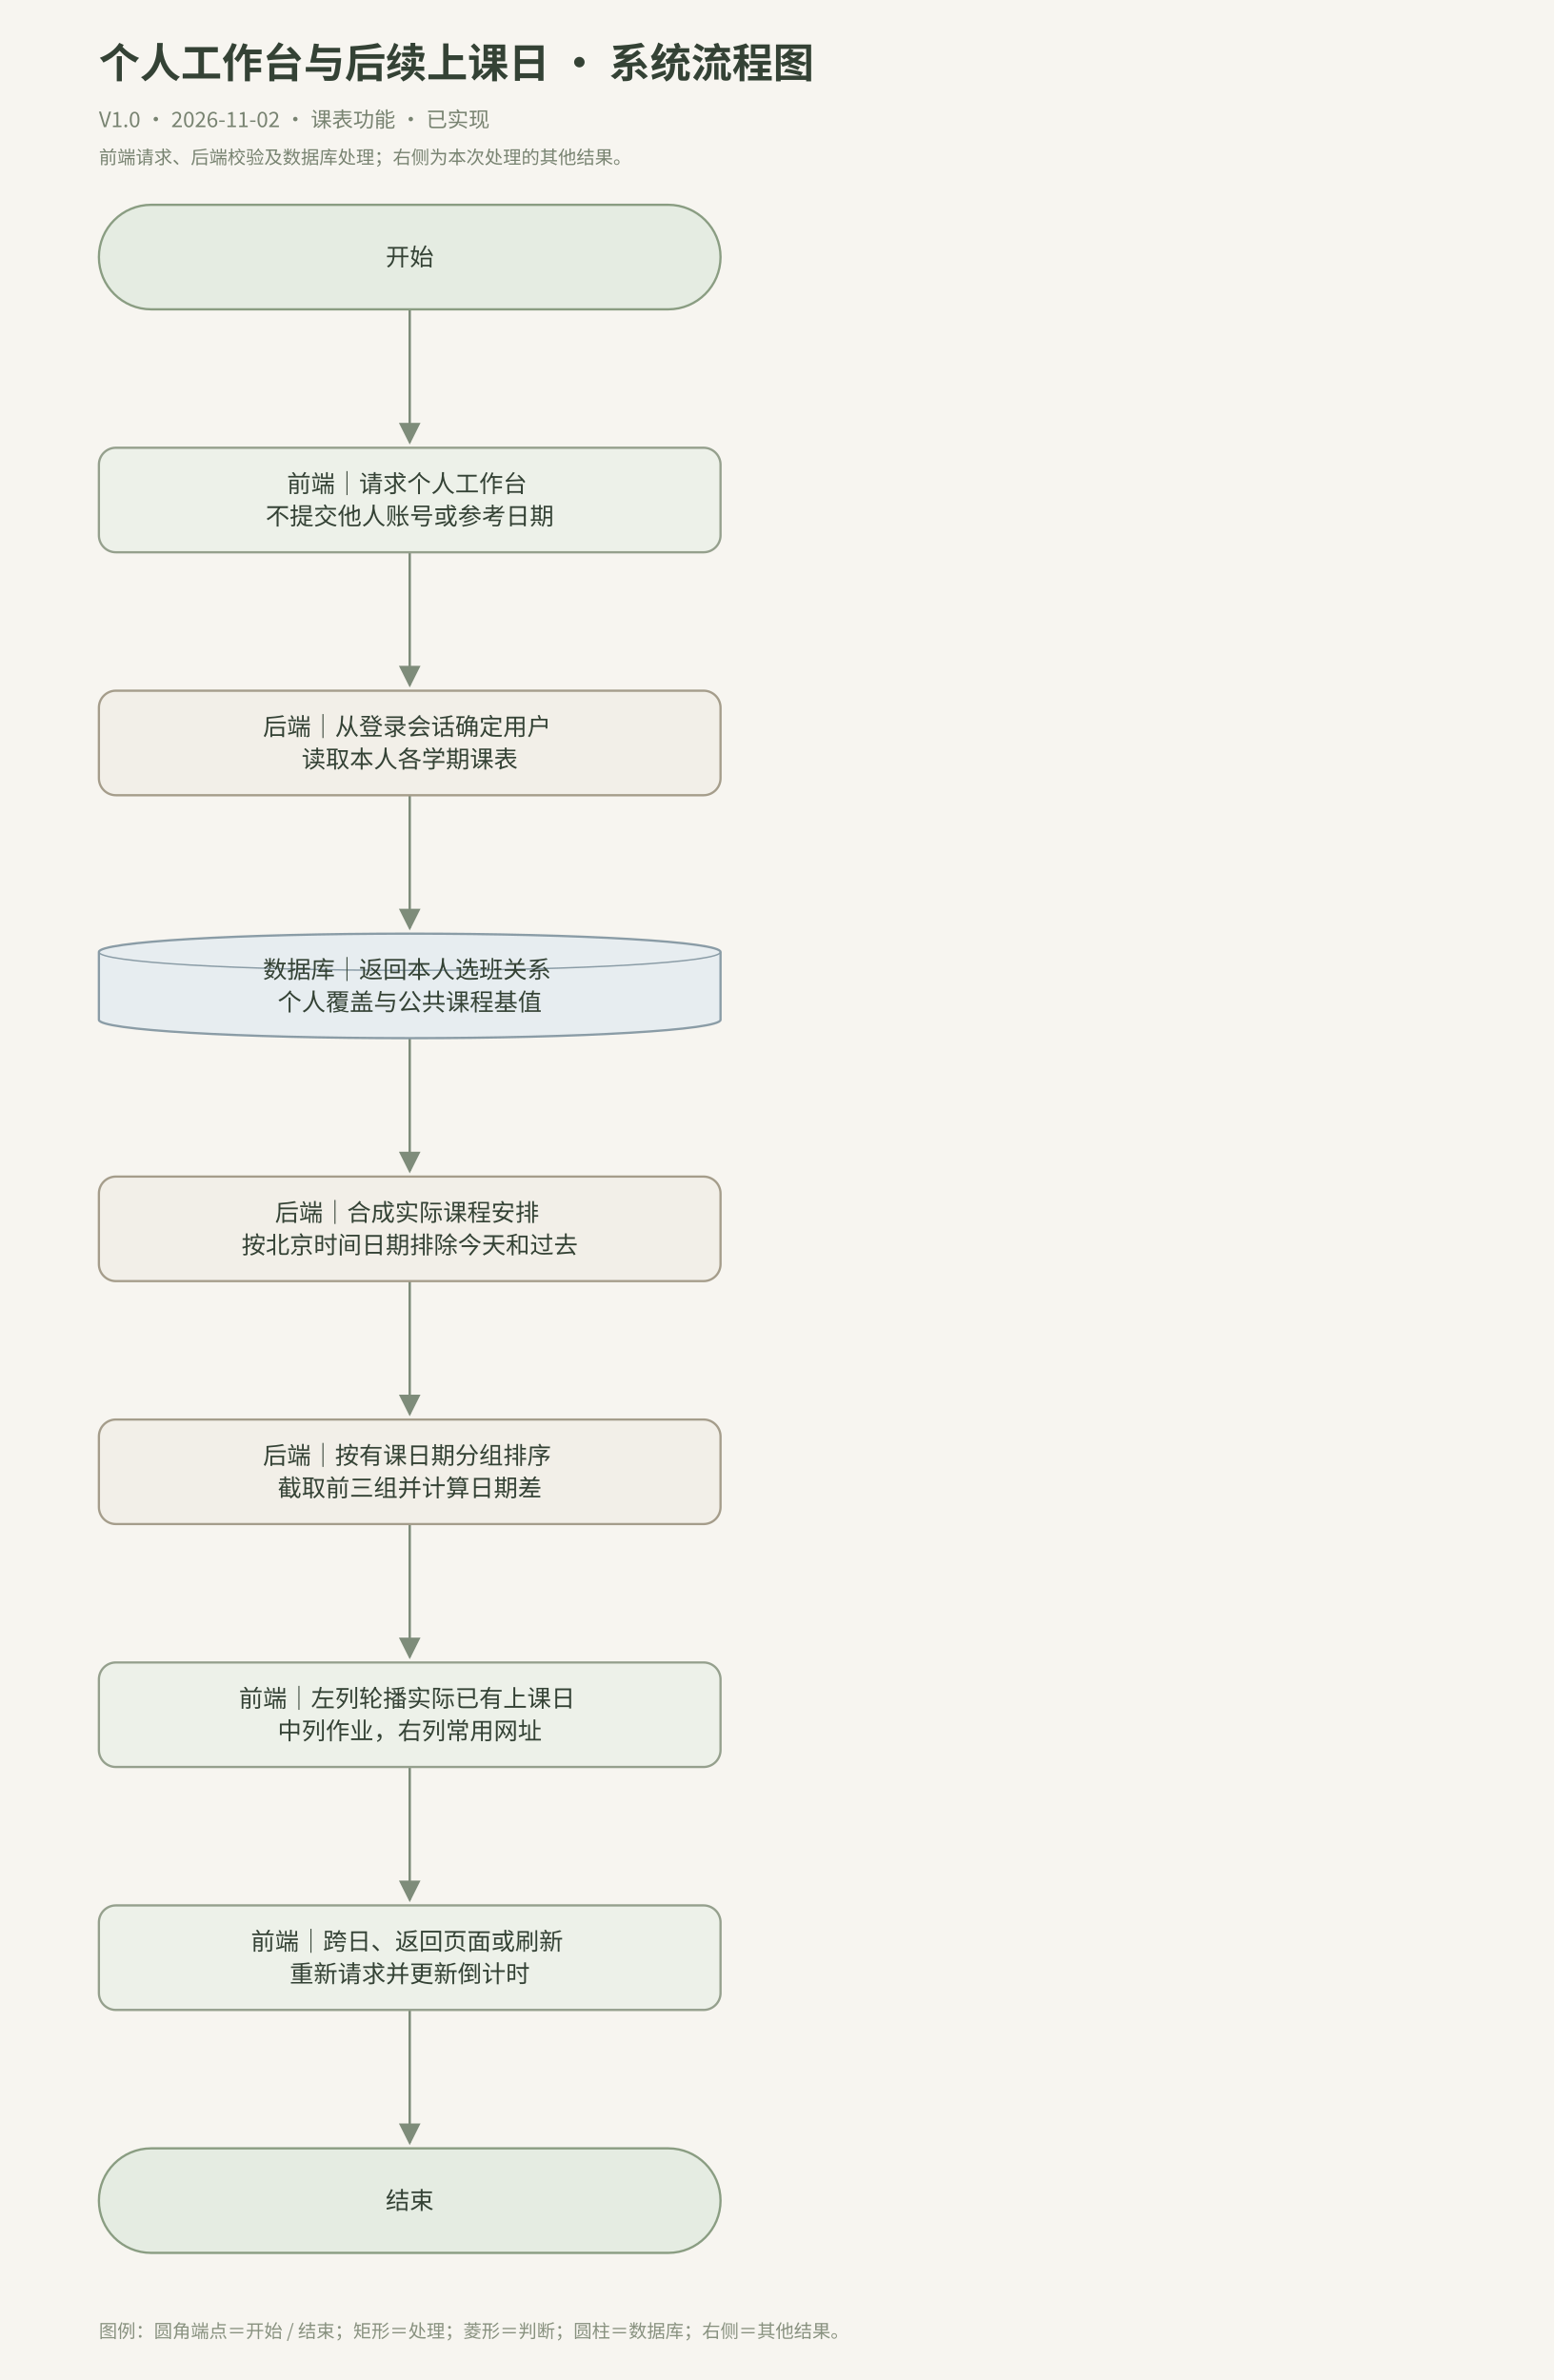
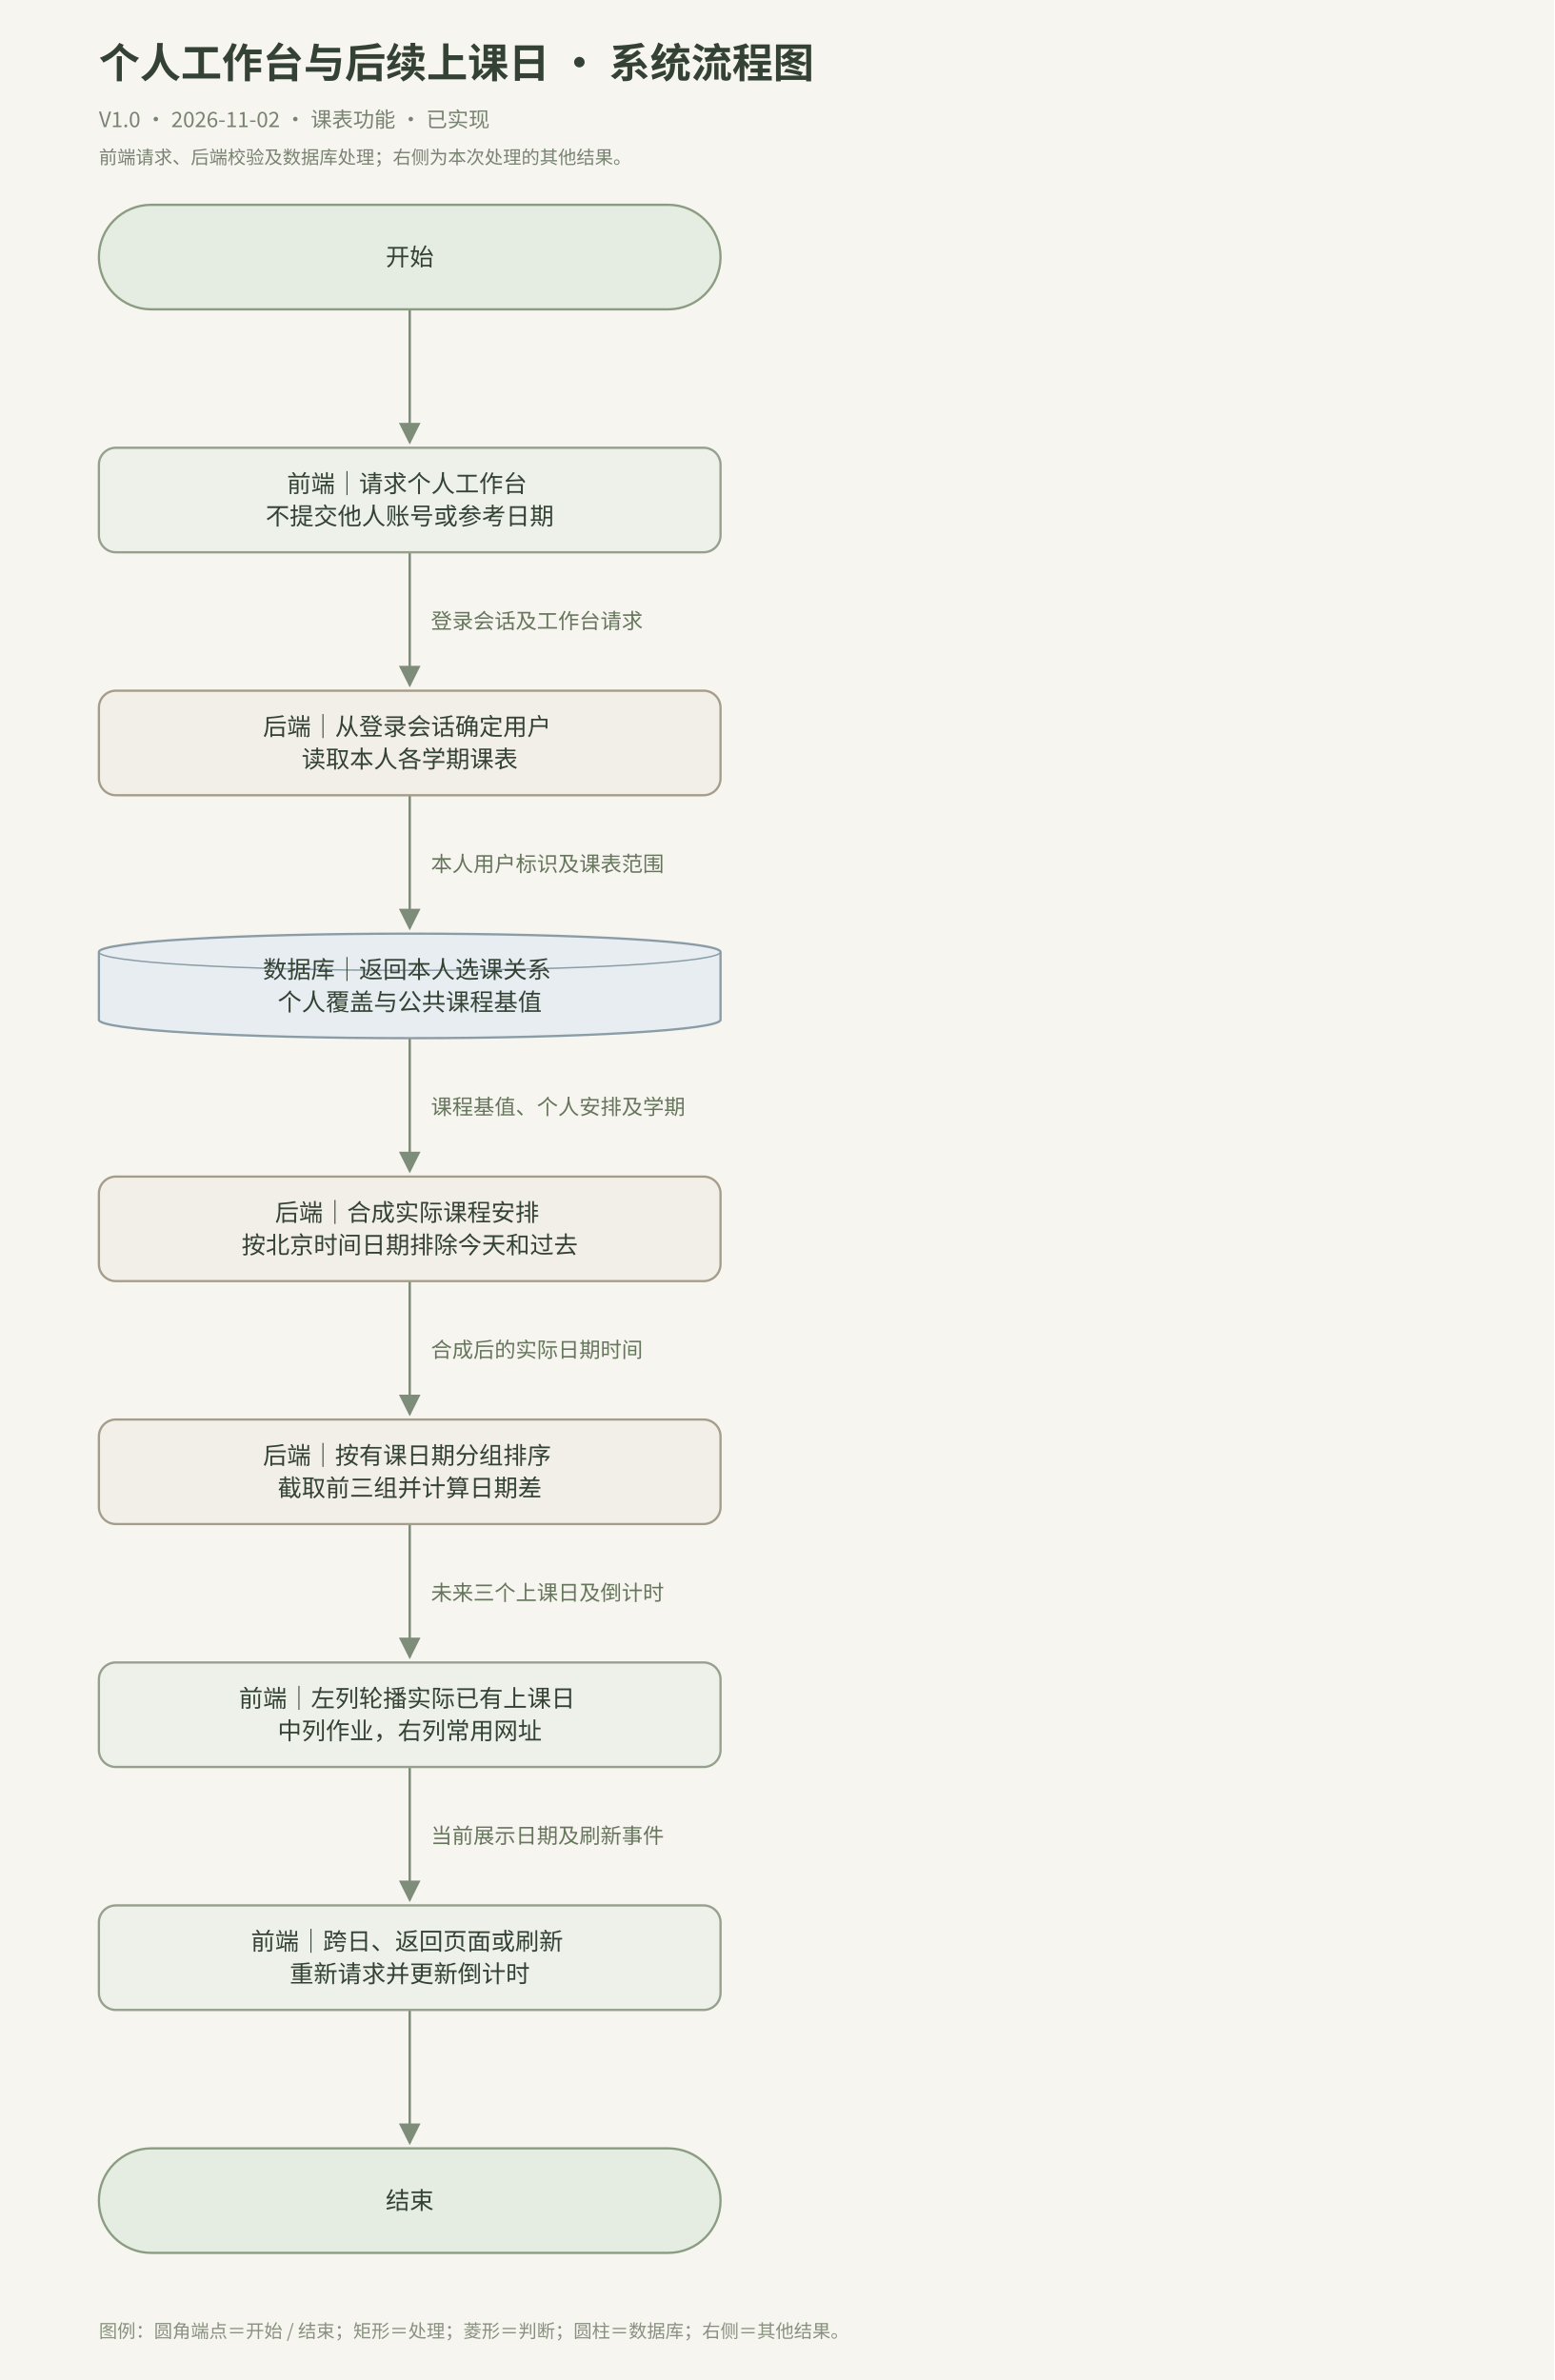
<svg xmlns="http://www.w3.org/2000/svg" width="1100" height="1685" viewBox="0 0 1100 1685" role="img" aria-labelledby="title desc">
  <defs>
    <marker id="arrow" markerWidth="9" markerHeight="9" refX="8" refY="4.5" orient="auto" markerUnits="strokeWidth">
      <path d="M0 0 L9 4.5 L0 9 Z" fill="#7E8C7A" />
    </marker>
  </defs>
  <rect width="1100" height="1685" fill="#F7F5F0" />
  <g font-family="'Microsoft YaHei','PingFang SC','Noto Sans CJK SC',sans-serif" fill="#344235">
    <text x="70" y="55" font-size="29" font-weight="700">个人工作台与后续上课日 · 系统流程图</text>
    <text x="70" y="90" font-size="15" fill="#788371">V1.0 · 2026-11-02 · 课表功能 · 已实现</text>
    <text x="70" y="116" font-size="13" fill="#788371">前端请求、后端校验及数据库处理；右侧为本次处理的其他结果。</text>
    <path d="M290.0 219 L290.0 313" stroke="#7E8C7A" stroke-width="1.7" fill="none" marker-end="url(#arrow)" />
    <path d="M290.0 391 L290.0 485" stroke="#7E8C7A" stroke-width="1.7" fill="none" marker-end="url(#arrow)" />
+     <text x="305.0" y="445.0" font-size="15" fill="#66765D">登录会话及工作台请求</text>
    <path d="M290.0 563 L290.0 657" stroke="#7E8C7A" stroke-width="1.7" fill="none" marker-end="url(#arrow)" />
+     <text x="305.0" y="617.0" font-size="15" fill="#66765D">本人用户标识及课表范围</text>
    <path d="M290.0 735 L290.0 829" stroke="#7E8C7A" stroke-width="1.7" fill="none" marker-end="url(#arrow)" />
+     <text x="305.0" y="789.0" font-size="15" fill="#66765D">课程基值、个人安排及学期</text>
    <path d="M290.0 907 L290.0 1001" stroke="#7E8C7A" stroke-width="1.7" fill="none" marker-end="url(#arrow)" />
+     <text x="305.0" y="961.0" font-size="15" fill="#66765D">合成后的实际日期时间</text>
    <path d="M290.0 1079 L290.0 1173" stroke="#7E8C7A" stroke-width="1.7" fill="none" marker-end="url(#arrow)" />
+     <text x="305.0" y="1133.0" font-size="15" fill="#66765D">未来三个上课日及倒计时</text>
    <path d="M290.0 1251 L290.0 1345" stroke="#7E8C7A" stroke-width="1.7" fill="none" marker-end="url(#arrow)" />
+     <text x="305.0" y="1305.0" font-size="15" fill="#66765D">当前展示日期及刷新事件</text>
    <path d="M290.0 1423 L290.0 1517" stroke="#7E8C7A" stroke-width="1.7" fill="none" marker-end="url(#arrow)" />
    <rect x="70" y="145" width="440" height="74" rx="37.0" fill="#E5ECE2" stroke="#8A9D82" stroke-width="1.6" />
    <text text-anchor="middle" font-size="17">
      <tspan x="290.0" y="188.0">开始</tspan>
    </text>
    <rect x="70" y="317" width="440" height="74" rx="12" fill="#EDF1E9" stroke="#95A08D" stroke-width="1.6" />
    <text text-anchor="middle" font-size="17">
      <tspan x="290.0" y="348.5">前端｜请求个人工作台</tspan>
      <tspan x="290.0" y="371.5">不提交他人账号或参考日期</tspan>
    </text>
    <rect x="70" y="489" width="440" height="74" rx="12" fill="#F2EFE8" stroke="#A59D8B" stroke-width="1.6" />
    <text text-anchor="middle" font-size="17">
      <tspan x="290.0" y="520.5">后端｜从登录会话确定用户</tspan>
      <tspan x="290.0" y="543.5">读取本人各学期课表</tspan>
    </text>
    <path d="M70 674 A220.0 13 0 0 1 510 674 L510 722 A220.0 13 0 0 1 70 722 Z" fill="#E7EDF0" stroke="#8A9CA6" stroke-width="1.6" />
    <path d="M70 674 A220.0 13 0 0 0 510 674" stroke="#8A9CA6" fill="none" />
    <text text-anchor="middle" font-size="17">
-       <tspan x="290.0" y="692.5">数据库｜返回本人选班关系</tspan>
+       <tspan x="290.0" y="692.5">数据库｜返回本人选课关系</tspan>
      <tspan x="290.0" y="715.5">个人覆盖与公共课程基值</tspan>
    </text>
    <rect x="70" y="833" width="440" height="74" rx="12" fill="#F2EFE8" stroke="#A59D8B" stroke-width="1.6" />
    <text text-anchor="middle" font-size="17">
      <tspan x="290.0" y="864.5">后端｜合成实际课程安排</tspan>
      <tspan x="290.0" y="887.5">按北京时间日期排除今天和过去</tspan>
    </text>
    <rect x="70" y="1005" width="440" height="74" rx="12" fill="#F2EFE8" stroke="#A59D8B" stroke-width="1.6" />
    <text text-anchor="middle" font-size="17">
      <tspan x="290.0" y="1036.5">后端｜按有课日期分组排序</tspan>
      <tspan x="290.0" y="1059.5">截取前三组并计算日期差</tspan>
    </text>
    <rect x="70" y="1177" width="440" height="74" rx="12" fill="#EDF1E9" stroke="#95A08D" stroke-width="1.6" />
    <text text-anchor="middle" font-size="17">
      <tspan x="290.0" y="1208.5">前端｜左列轮播实际已有上课日</tspan>
      <tspan x="290.0" y="1231.5">中列作业，右列常用网址</tspan>
    </text>
    <rect x="70" y="1349" width="440" height="74" rx="12" fill="#EDF1E9" stroke="#95A08D" stroke-width="1.6" />
    <text text-anchor="middle" font-size="17">
      <tspan x="290.0" y="1380.5">前端｜跨日、返回页面或刷新</tspan>
      <tspan x="290.0" y="1403.5">重新请求并更新倒计时</tspan>
    </text>
    <rect x="70" y="1521" width="440" height="74" rx="37.0" fill="#E5ECE2" stroke="#8A9D82" stroke-width="1.6" />
    <text text-anchor="middle" font-size="17">
      <tspan x="290.0" y="1564.0">结束</tspan>
    </text>
    <text x="70" y="1655" font-size="13" fill="#88917F">图例：圆角端点＝开始 / 结束；矩形＝处理；菱形＝判断；圆柱＝数据库；右侧＝其他结果。</text>
  </g>
</svg>
